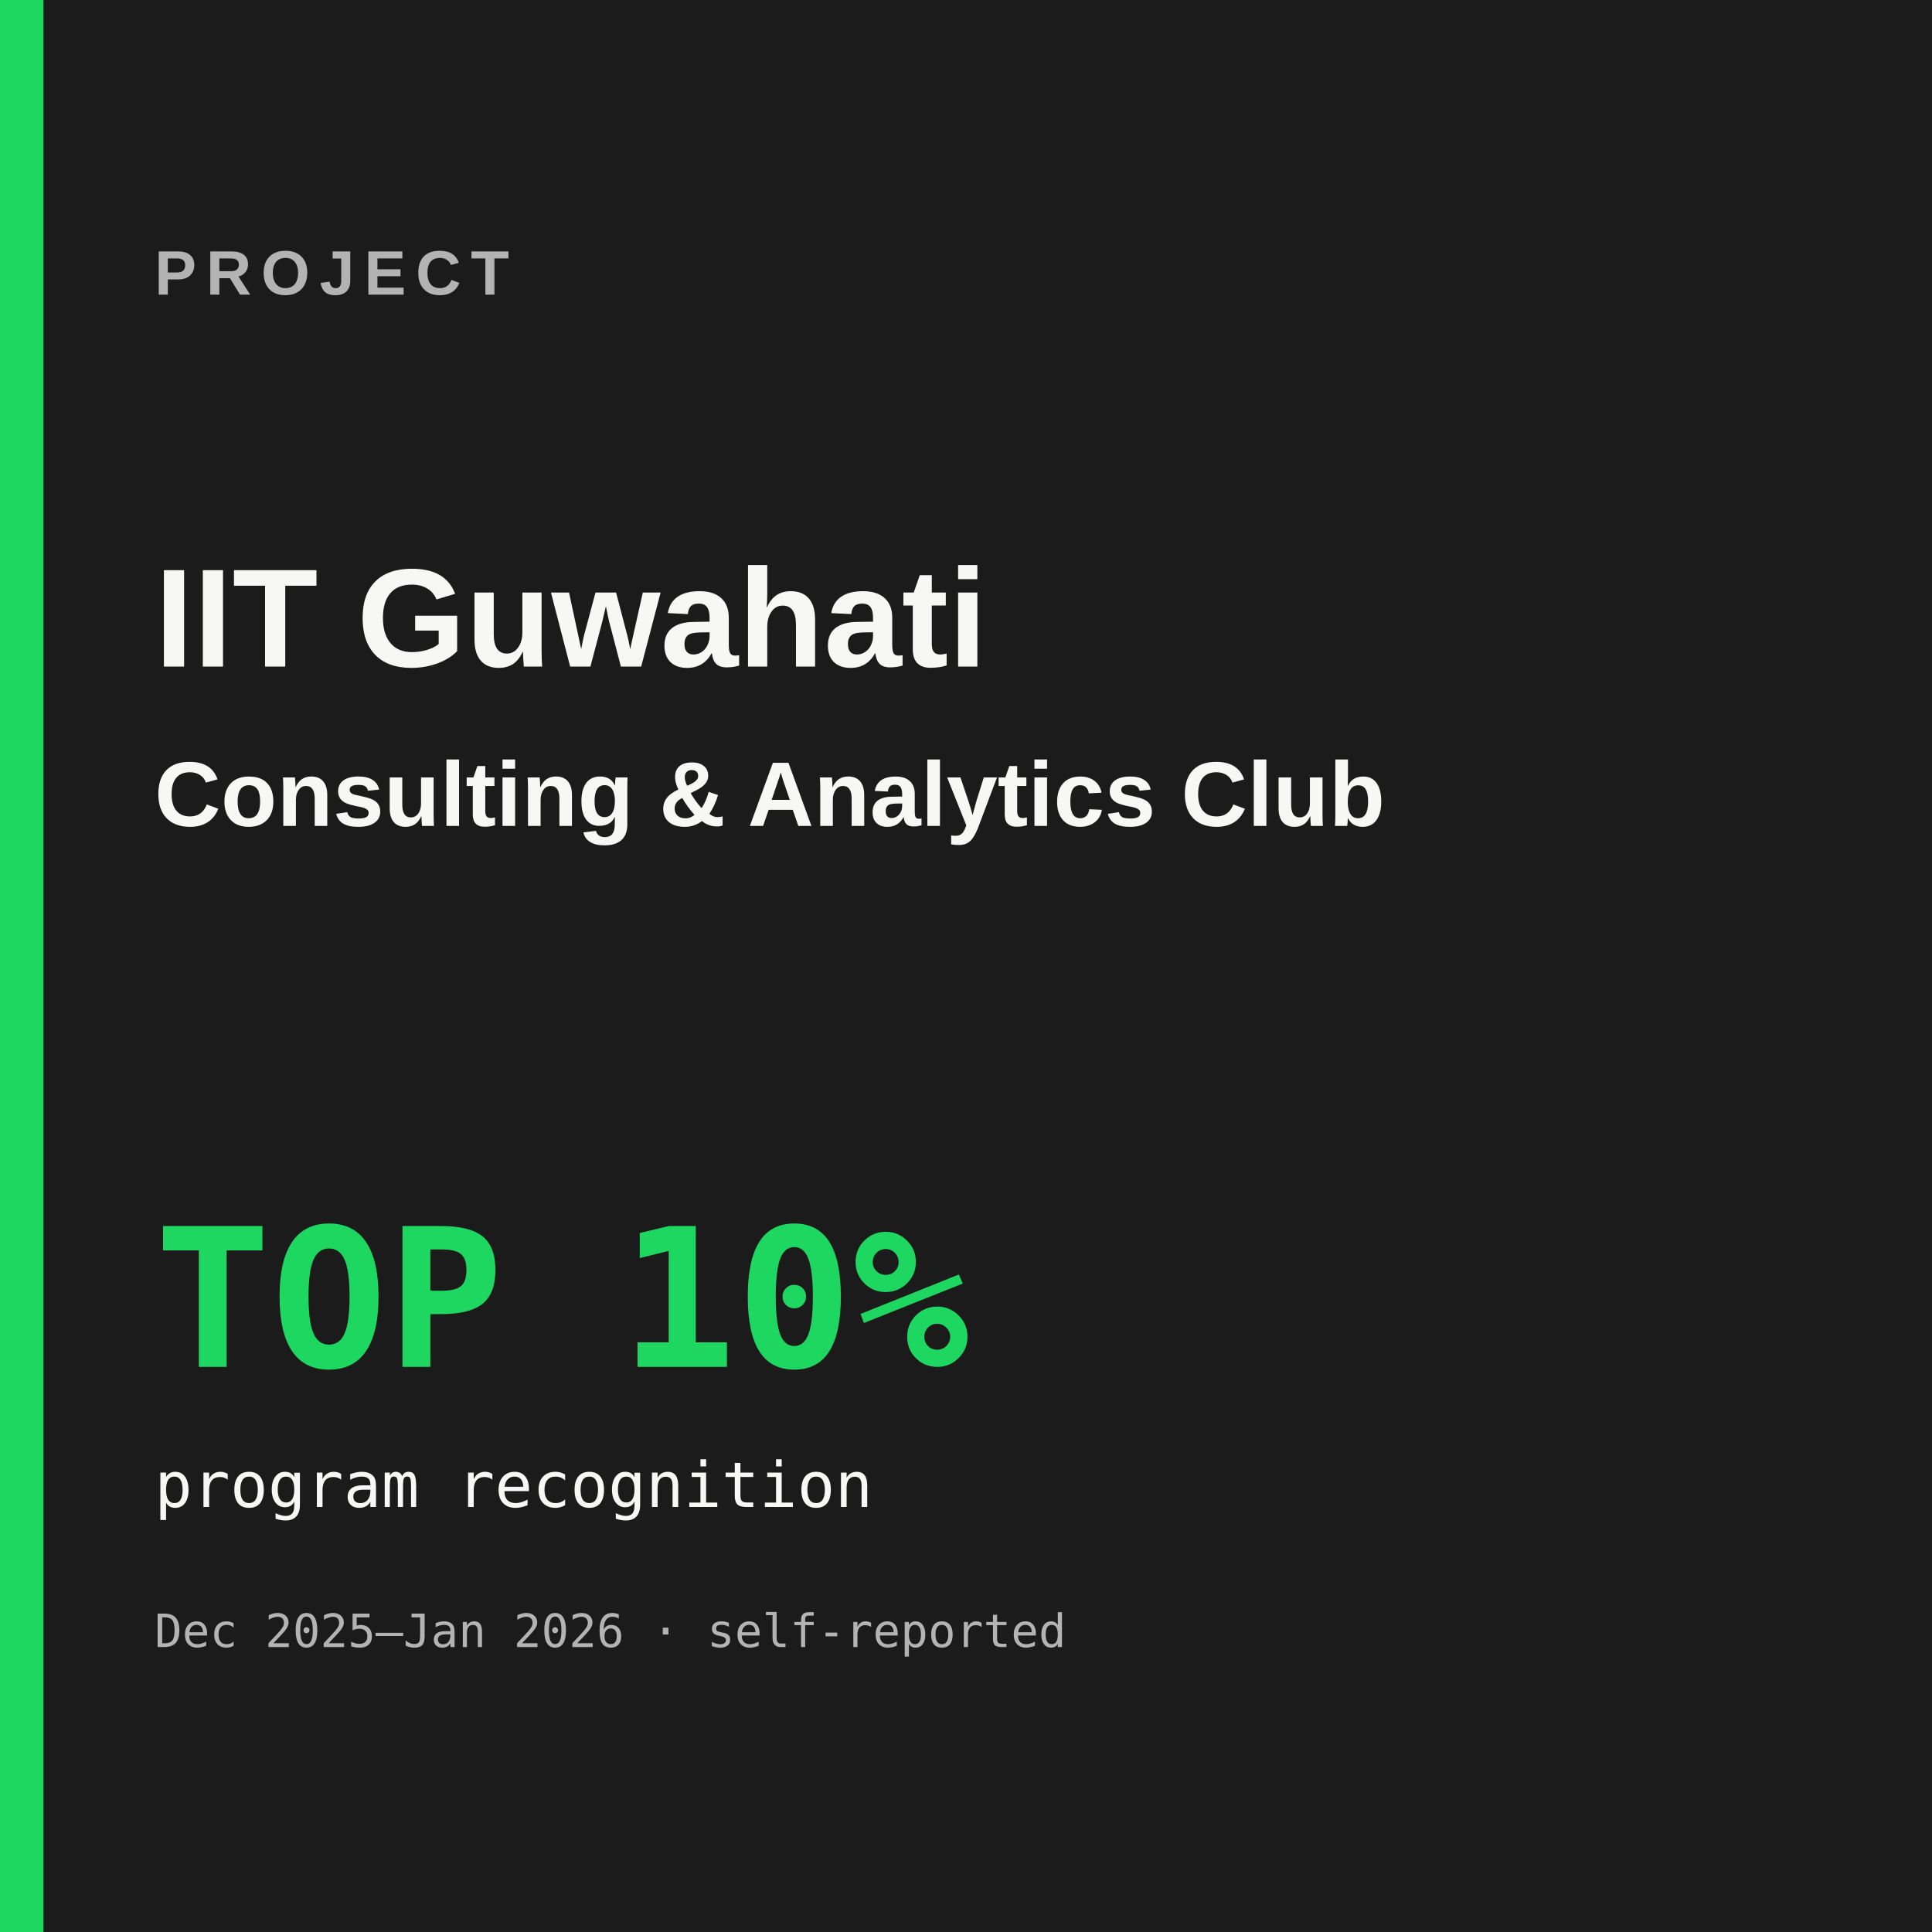
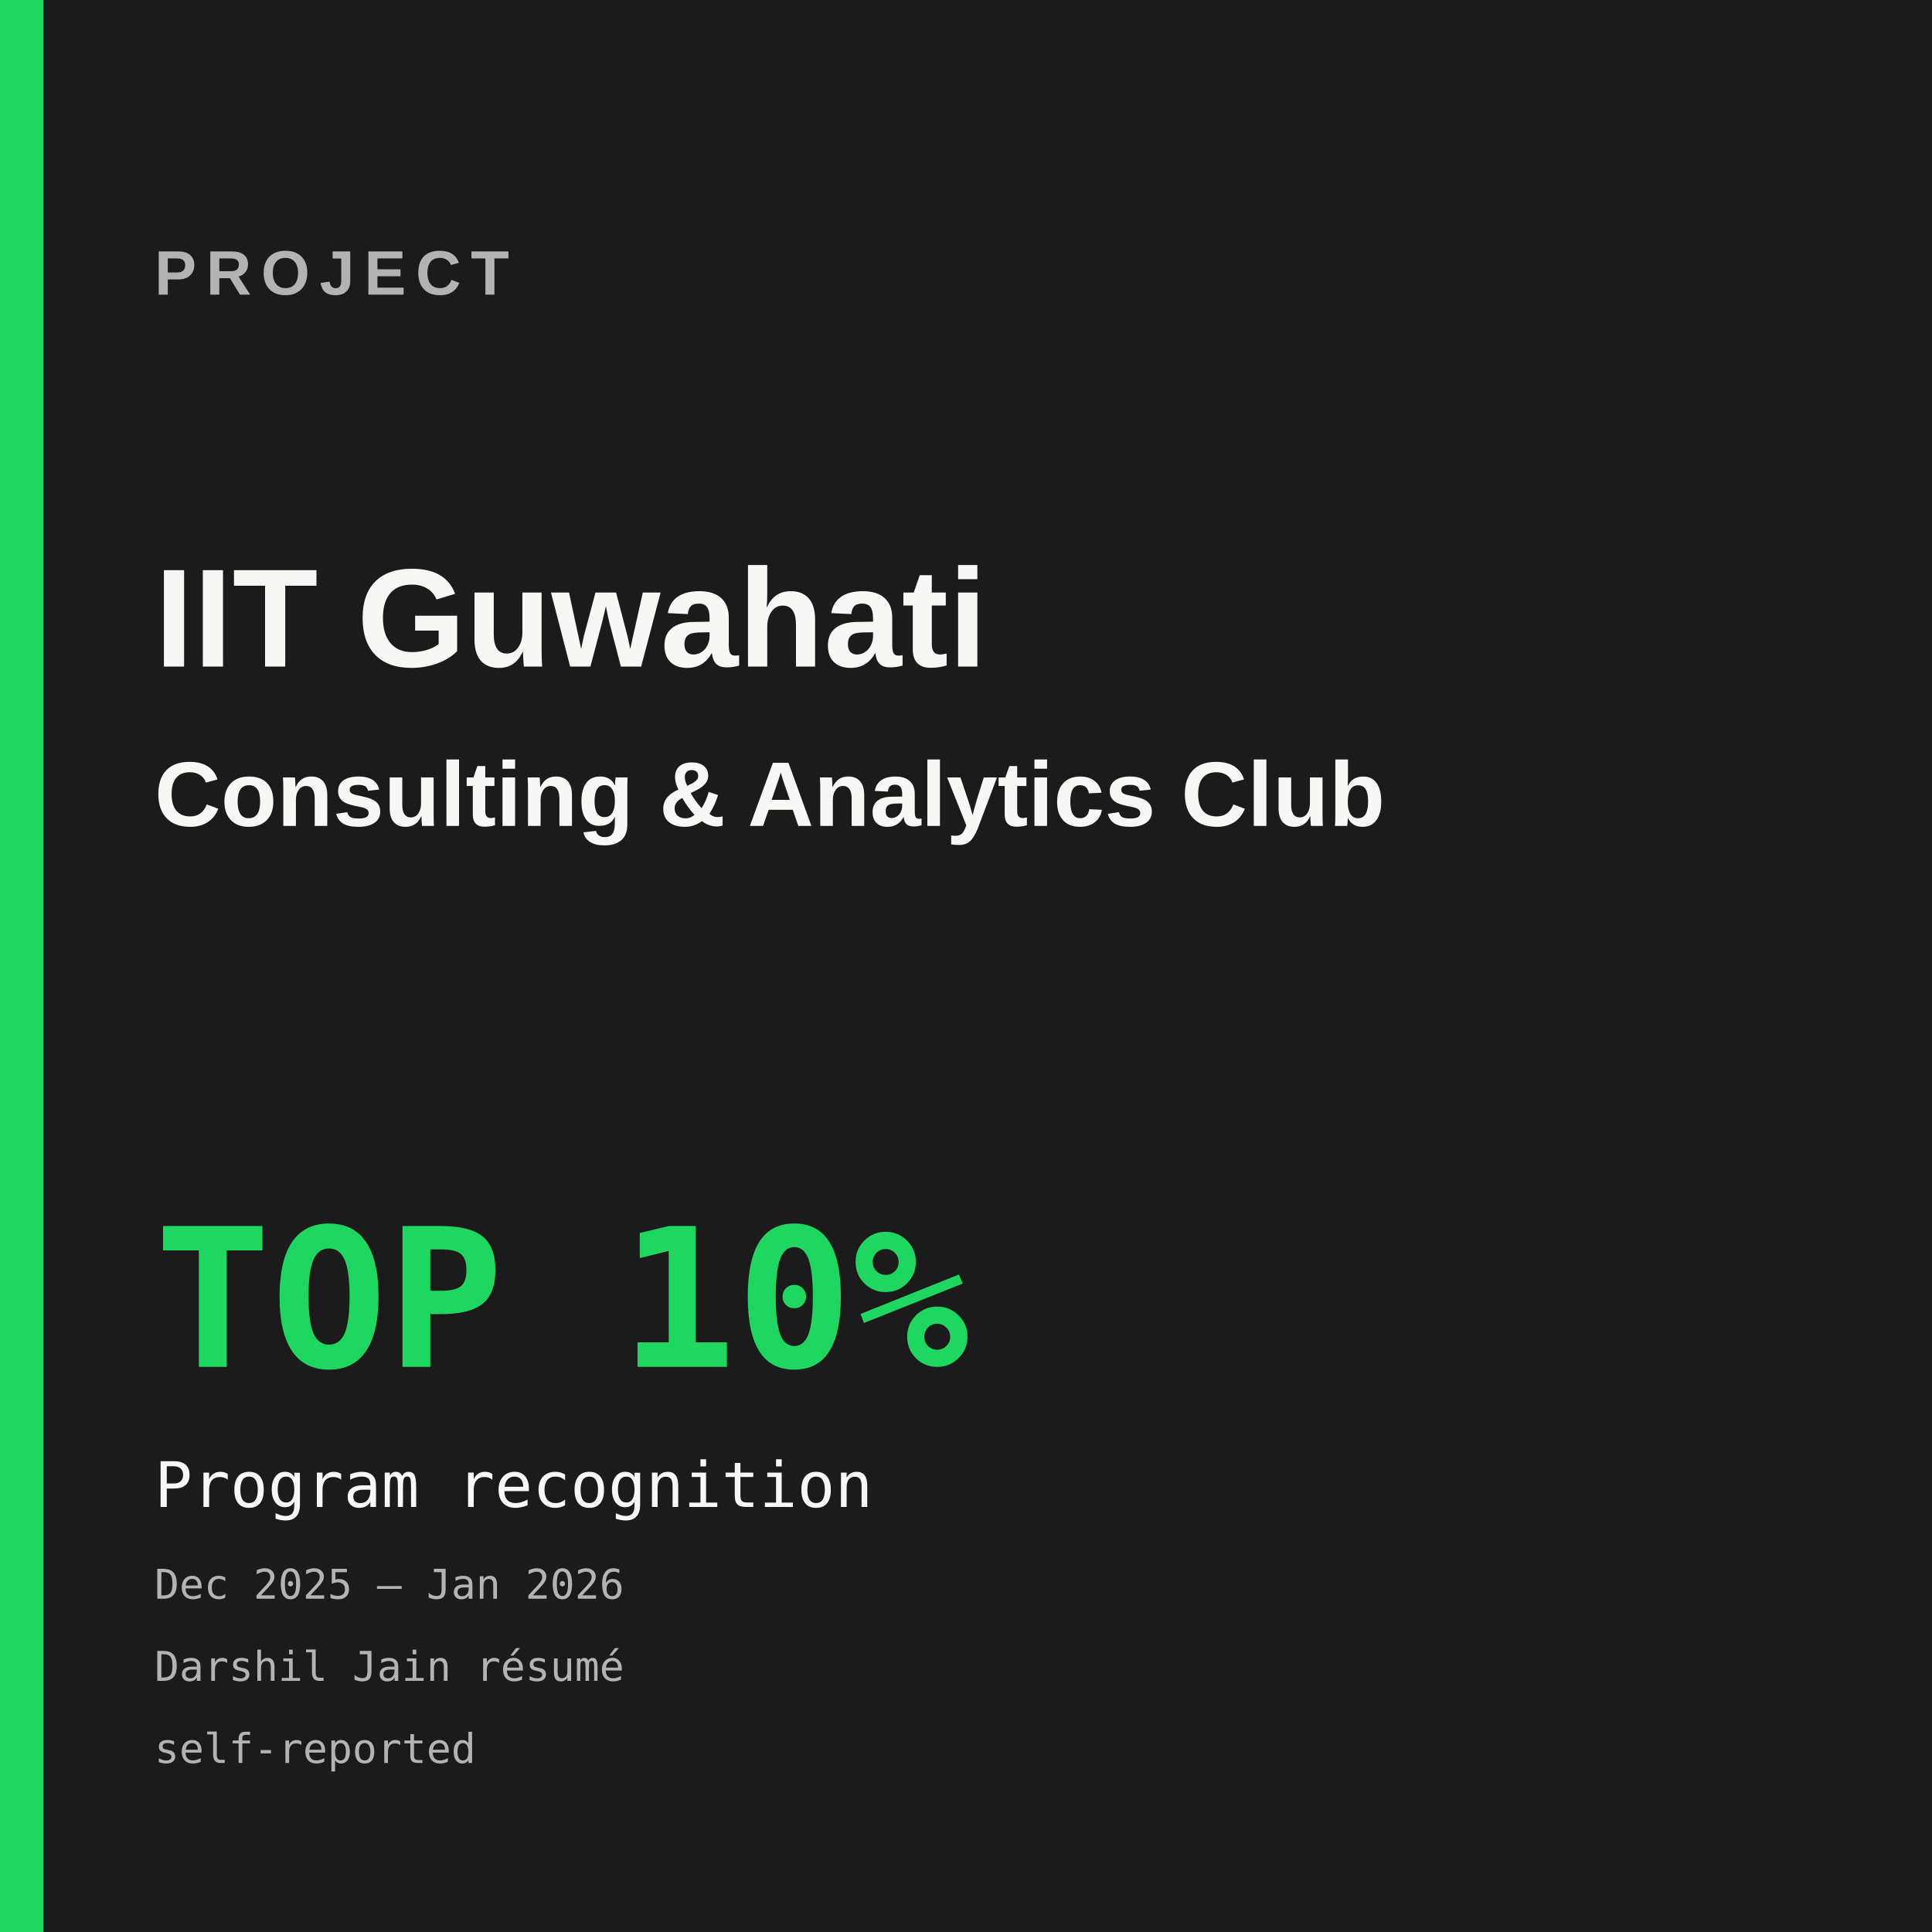
<svg xmlns="http://www.w3.org/2000/svg" width="800" height="800" viewBox="0 0 800 800" role="img" aria-labelledby="title description">
  <rect width="800" height="800" fill="#1b1b1b" />
  <rect width="18" height="800" fill="#1ed760" />
  <g font-family="Arial, sans-serif">
    <text x="64" y="122" fill="#b3b3b3" font-size="26" font-weight="700" letter-spacing="4">PROJECT</text>
    <text x="64" y="276" fill="#f7f7f5" font-size="58" font-weight="800">IIT Guwahati</text>
    <text x="64" y="342" fill="#f7f7f5" font-size="38" font-weight="700">Consulting &amp; Analytics Club</text>
    <text x="64" y="566" fill="#1ed760" font-family="monospace" font-size="80" font-weight="700">TOP 10%</text>
-     <text x="64" y="624" fill="#f7f7f5" font-family="monospace" font-size="26">program recognition</text>
-     <text x="64" y="682" fill="#b3b3b3" font-family="monospace" font-size="19">Dec 2025–Jan 2026 · self-reported</text>
+     <text x="64" y="624" fill="#f7f7f5" font-family="monospace" font-size="26">Program recognition</text>
+     <text x="64" y="662" fill="#b3b3b3" font-family="monospace" font-size="17">Dec 2025 – Jan 2026</text>
+     <text x="64" y="696" fill="#b3b3b3" font-family="monospace" font-size="17">Darshil Jain résumé</text>
+     <text x="64" y="730" fill="#b3b3b3" font-family="monospace" font-size="17">self-reported</text>
  </g>
</svg>
